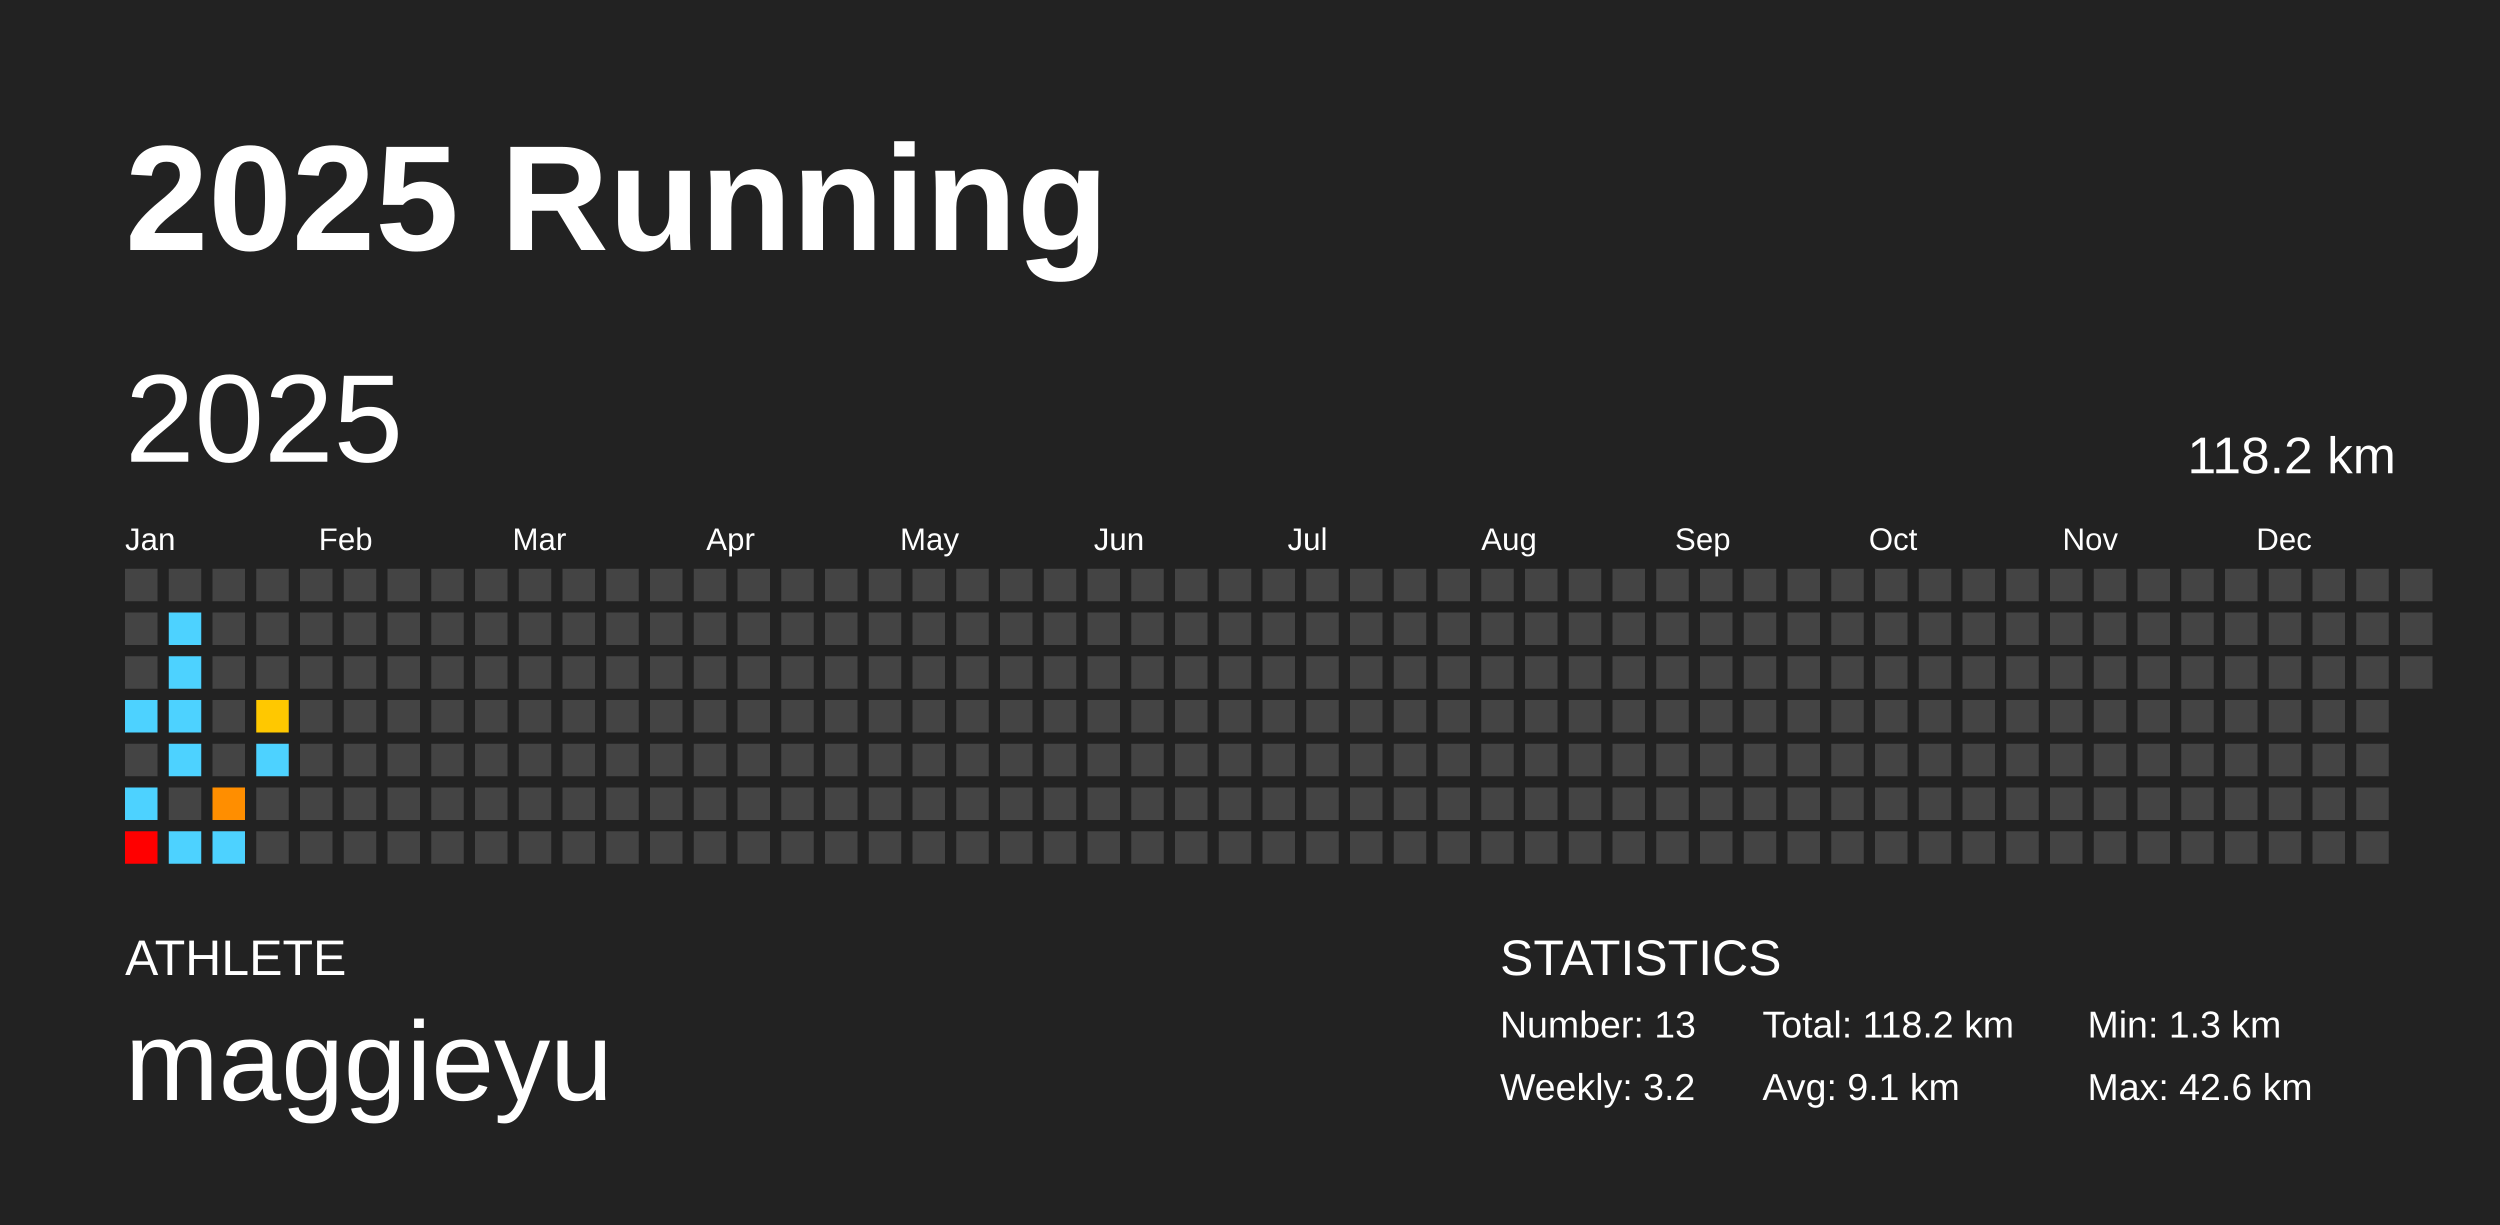
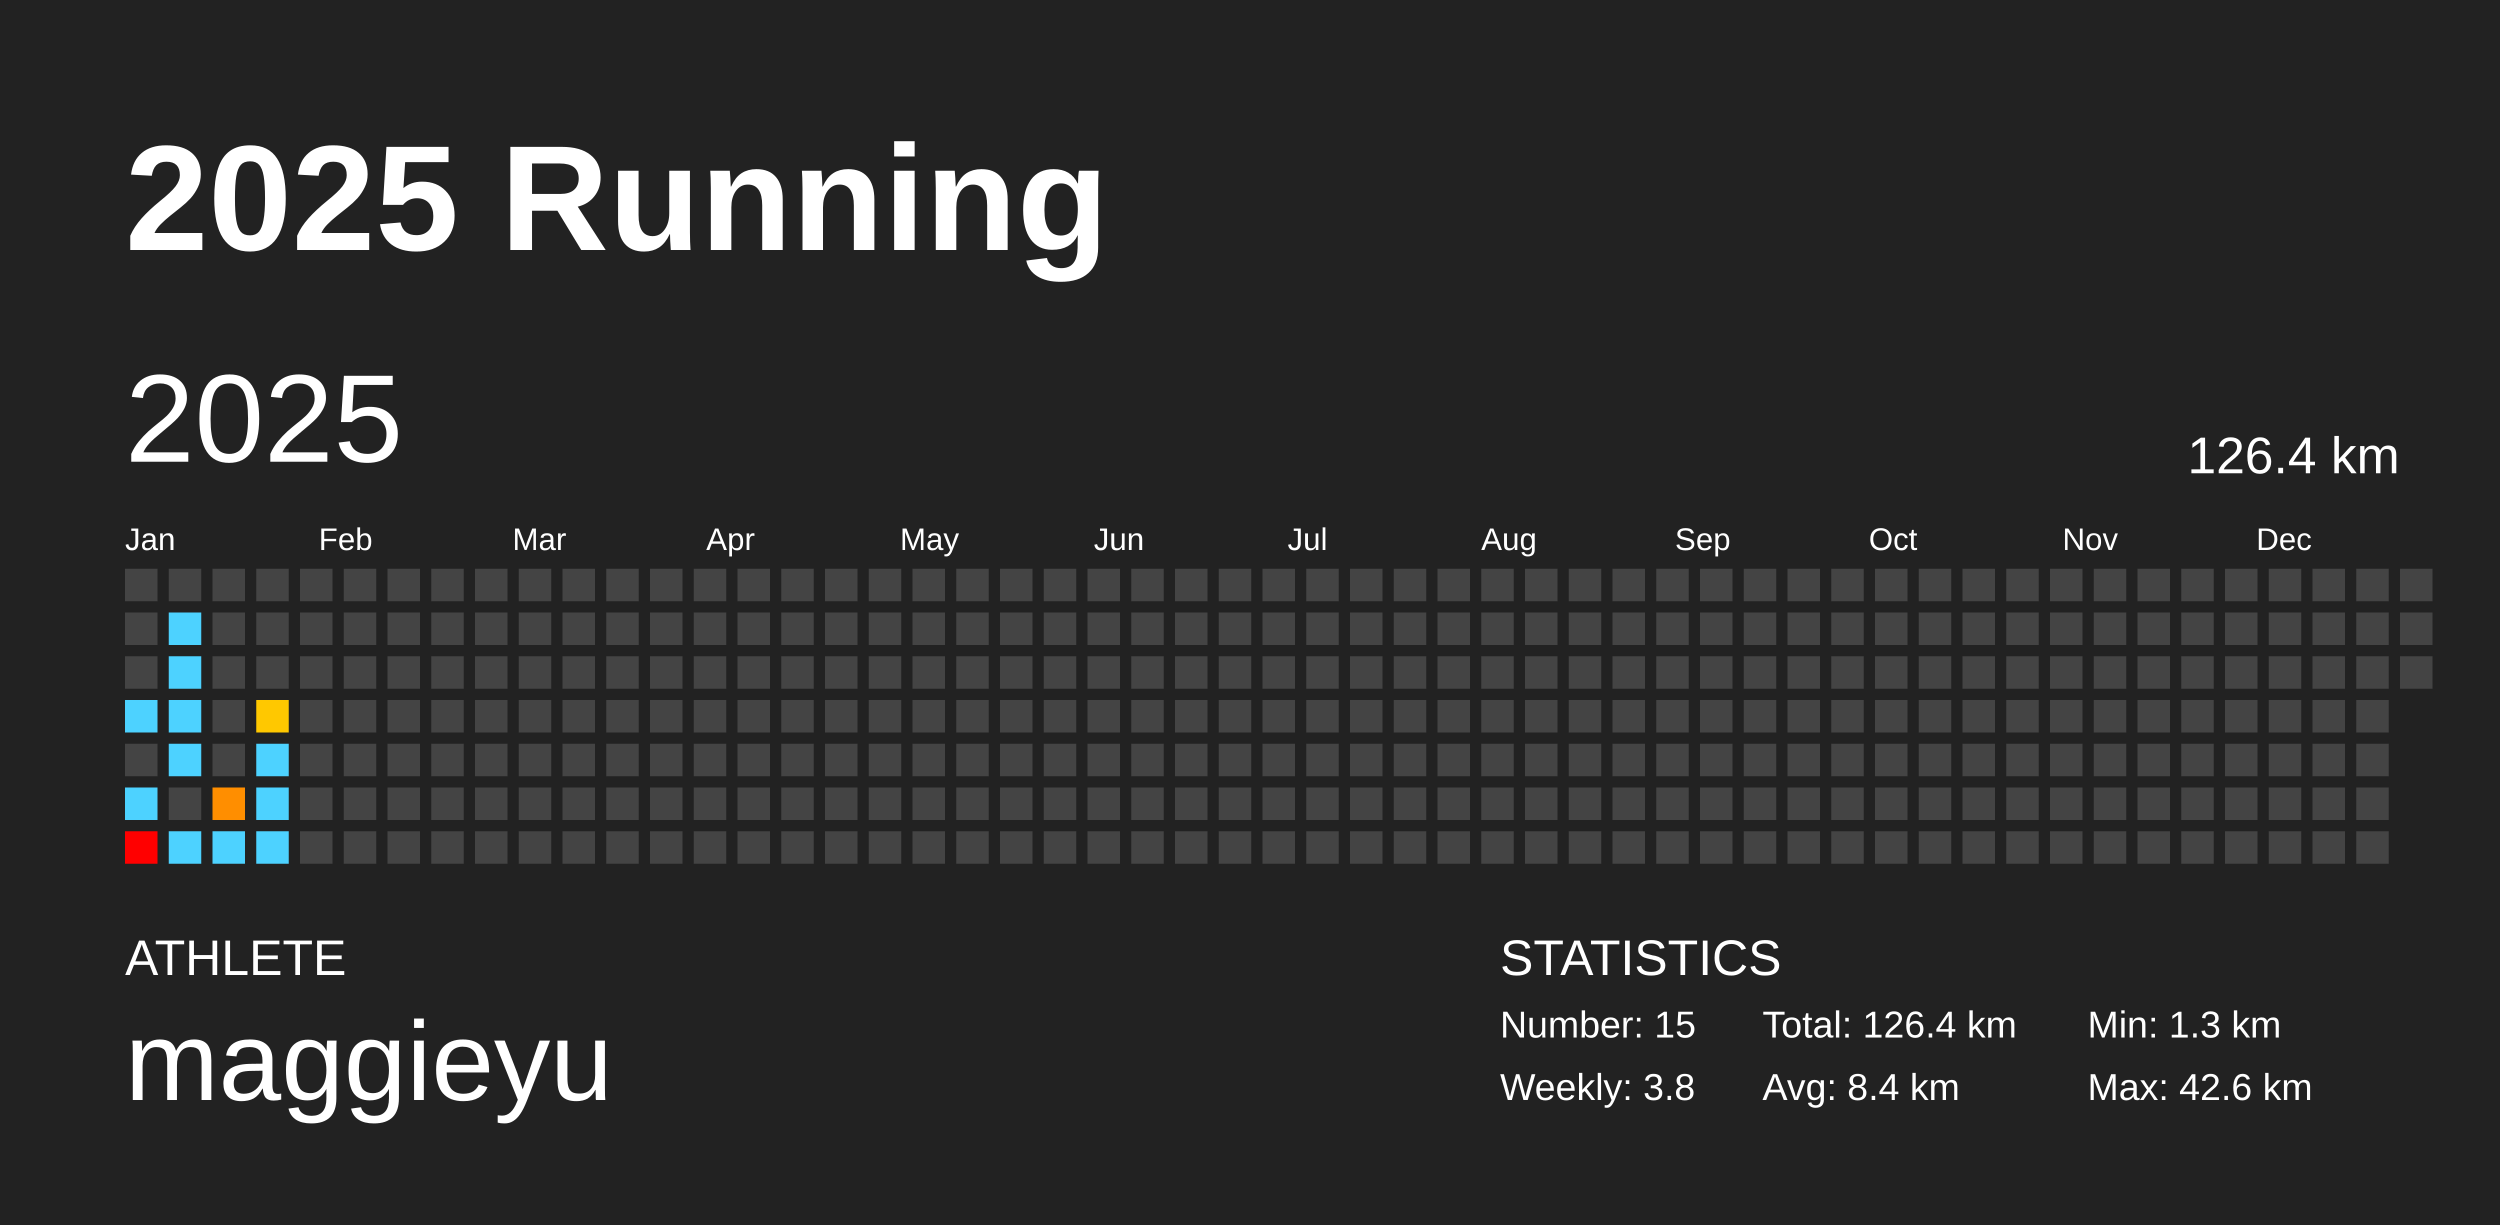
<svg xmlns="http://www.w3.org/2000/svg" baseProfile="full" height="98mm" version="1.1" viewBox="0,0,200,98" width="200mm">
  <defs />
  <rect fill="#222222" height="98" width="200" x="0" y="0" />
  <text fill="#FFFFFF" style="font-size:12px; font-family:Arial; font-weight:bold;" x="10" y="20">2025 Running</text>
  <text fill="#FFFFFF" style="font-size:4px; font-family:Arial" x="10" y="78">ATHLETE</text>
  <text fill="#FFFFFF" style="font-size:9px; font-family:Arial" x="10" y="88">maggieyu</text>
  <text fill="#FFFFFF" style="font-size:4px; font-family:Arial" x="120" y="78">STATISTICS</text>
-   <text fill="#FFFFFF" style="font-size:3px; font-family:Arial" x="120" y="83">Number: 13</text>
-   <text fill="#FFFFFF" style="font-size:3px; font-family:Arial" x="120" y="88">Weekly: 3.2</text>
-   <text fill="#FFFFFF" style="font-size:3px; font-family:Arial" x="141" y="83">Total: 118.2 km</text>
-   <text fill="#FFFFFF" style="font-size:3px; font-family:Arial" x="141" y="88">Avg: 9.1 km</text>
+   <text fill="#FFFFFF" style="font-size:3px; font-family:Arial" x="120" y="83">Number: 15</text>
+   <text fill="#FFFFFF" style="font-size:3px; font-family:Arial" x="120" y="88">Weekly: 3.8</text>
+   <text fill="#FFFFFF" style="font-size:3px; font-family:Arial" x="141" y="83">Total: 126.4 km</text>
+   <text fill="#FFFFFF" style="font-size:3px; font-family:Arial" x="141" y="88">Avg: 8.4 km</text>
  <text fill="#FFFFFF" style="font-size:3px; font-family:Arial" x="167" y="83">Min: 1.3 km</text>
  <text fill="#FFFFFF" style="font-size:3px; font-family:Arial" x="167" y="88">Max: 42.6 km</text>
  <text dominant-baseline="hanging" fill="#FFFFFF" style="font-size:10.0px; font-family:Arial;" x="10" y="30">2025</text>
-   <text dominant-baseline="hanging" fill="#FFFFFF" style="font-size:4.125px; font-family:Arial;" x="175" y="35">118.2 km</text>
+   <text dominant-baseline="hanging" fill="#FFFFFF" style="font-size:4.125px; font-family:Arial;" x="175" y="35">126.4 km</text>
  <text fill="#FFFFFF" style="font-size:2.5px; font-family:Arial" x="10.0" y="44">Jan</text>
  <text fill="#FFFFFF" style="font-size:2.5px; font-family:Arial" x="25.5" y="44">Feb</text>
  <text fill="#FFFFFF" style="font-size:2.5px; font-family:Arial" x="41.0" y="44">Mar</text>
  <text fill="#FFFFFF" style="font-size:2.5px; font-family:Arial" x="56.5" y="44">Apr</text>
  <text fill="#FFFFFF" style="font-size:2.5px; font-family:Arial" x="72.0" y="44">May</text>
  <text fill="#FFFFFF" style="font-size:2.5px; font-family:Arial" x="87.5" y="44">Jun</text>
  <text fill="#FFFFFF" style="font-size:2.5px; font-family:Arial" x="103.0" y="44">Jul</text>
  <text fill="#FFFFFF" style="font-size:2.5px; font-family:Arial" x="118.5" y="44">Aug</text>
  <text fill="#FFFFFF" style="font-size:2.5px; font-family:Arial" x="134.0" y="44">Sep</text>
  <text fill="#FFFFFF" style="font-size:2.5px; font-family:Arial" x="149.5" y="44">Oct</text>
  <text fill="#FFFFFF" style="font-size:2.5px; font-family:Arial" x="165.0" y="44">Nov</text>
  <text fill="#FFFFFF" style="font-size:2.5px; font-family:Arial" x="180.5" y="44">Dec</text>
  <rect fill="#444444" height="2.6" width="2.6" x="10.0" y="45.5" />
  <rect fill="#444444" height="2.6" width="2.6" x="10.0" y="49.0" />
  <rect fill="#444444" height="2.6" width="2.6" x="10.0" y="52.5" />
  <rect fill="#4dd2ff" height="2.6" width="2.6" x="10.0" y="56.0" />
  <rect fill="#444444" height="2.6" width="2.6" x="10.0" y="59.5" />
  <rect fill="#4dd2ff" height="2.6" width="2.6" x="10.0" y="63.0" />
  <rect fill="red" height="2.6" width="2.6" x="10.0" y="66.5" />
  <rect fill="#444444" height="2.6" width="2.6" x="13.5" y="45.5" />
  <rect fill="#4dd2ff" height="2.6" width="2.6" x="13.5" y="49.0" />
  <rect fill="#4dd2ff" height="2.6" width="2.6" x="13.5" y="52.5" />
  <rect fill="#4dd2ff" height="2.6" width="2.6" x="13.5" y="56.0" />
  <rect fill="#4dd2ff" height="2.6" width="2.6" x="13.5" y="59.5" />
  <rect fill="#444444" height="2.6" width="2.6" x="13.5" y="63.0" />
  <rect fill="#4dd2ff" height="2.6" width="2.6" x="13.5" y="66.5" />
  <rect fill="#444444" height="2.6" width="2.6" x="17.0" y="45.5" />
  <rect fill="#444444" height="2.6" width="2.6" x="17.0" y="49.0" />
  <rect fill="#444444" height="2.6" width="2.6" x="17.0" y="52.5" />
  <rect fill="#444444" height="2.6" width="2.6" x="17.0" y="56.0" />
  <rect fill="#444444" height="2.6" width="2.6" x="17.0" y="59.5" />
  <rect fill="#ff8e00" height="2.6" width="2.6" x="17.0" y="63.0" />
  <rect fill="#4dd2ff" height="2.6" width="2.6" x="17.0" y="66.5" />
  <rect fill="#444444" height="2.6" width="2.6" x="20.5" y="45.5" />
  <rect fill="#444444" height="2.6" width="2.6" x="20.5" y="49.0" />
  <rect fill="#444444" height="2.6" width="2.6" x="20.5" y="52.5" />
  <rect fill="#ffc800" height="2.6" width="2.6" x="20.5" y="56.0" />
  <rect fill="#4dd2ff" height="2.6" width="2.6" x="20.5" y="59.5" />
-   <rect fill="#444444" height="2.6" width="2.6" x="20.5" y="63.0" />
-   <rect fill="#444444" height="2.6" width="2.6" x="20.5" y="66.5" />
+   <rect fill="#4dd2ff" height="2.6" width="2.6" x="20.5" y="63.0" />
+   <rect fill="#4dd2ff" height="2.6" width="2.6" x="20.5" y="66.5" />
  <rect fill="#444444" height="2.6" width="2.6" x="24.0" y="45.5" />
  <rect fill="#444444" height="2.6" width="2.6" x="24.0" y="49.0" />
  <rect fill="#444444" height="2.6" width="2.6" x="24.0" y="52.5" />
  <rect fill="#444444" height="2.6" width="2.6" x="24.0" y="56.0" />
  <rect fill="#444444" height="2.6" width="2.6" x="24.0" y="59.5" />
  <rect fill="#444444" height="2.6" width="2.6" x="24.0" y="63.0" />
  <rect fill="#444444" height="2.6" width="2.6" x="24.0" y="66.5" />
  <rect fill="#444444" height="2.6" width="2.6" x="27.5" y="45.5" />
  <rect fill="#444444" height="2.6" width="2.6" x="27.5" y="49.0" />
  <rect fill="#444444" height="2.6" width="2.6" x="27.5" y="52.5" />
  <rect fill="#444444" height="2.6" width="2.6" x="27.5" y="56.0" />
  <rect fill="#444444" height="2.6" width="2.6" x="27.5" y="59.5" />
  <rect fill="#444444" height="2.6" width="2.6" x="27.5" y="63.0" />
  <rect fill="#444444" height="2.6" width="2.6" x="27.5" y="66.5" />
  <rect fill="#444444" height="2.6" width="2.6" x="31.0" y="45.5" />
  <rect fill="#444444" height="2.6" width="2.6" x="31.0" y="49.0" />
  <rect fill="#444444" height="2.6" width="2.6" x="31.0" y="52.5" />
  <rect fill="#444444" height="2.6" width="2.6" x="31.0" y="56.0" />
  <rect fill="#444444" height="2.6" width="2.6" x="31.0" y="59.5" />
  <rect fill="#444444" height="2.6" width="2.6" x="31.0" y="63.0" />
  <rect fill="#444444" height="2.6" width="2.6" x="31.0" y="66.5" />
  <rect fill="#444444" height="2.6" width="2.6" x="34.5" y="45.5" />
  <rect fill="#444444" height="2.6" width="2.6" x="34.5" y="49.0" />
  <rect fill="#444444" height="2.6" width="2.6" x="34.5" y="52.5" />
  <rect fill="#444444" height="2.6" width="2.6" x="34.5" y="56.0" />
  <rect fill="#444444" height="2.6" width="2.6" x="34.5" y="59.5" />
  <rect fill="#444444" height="2.6" width="2.6" x="34.5" y="63.0" />
  <rect fill="#444444" height="2.6" width="2.6" x="34.5" y="66.5" />
  <rect fill="#444444" height="2.6" width="2.6" x="38.0" y="45.5" />
  <rect fill="#444444" height="2.6" width="2.6" x="38.0" y="49.0" />
  <rect fill="#444444" height="2.6" width="2.6" x="38.0" y="52.5" />
  <rect fill="#444444" height="2.6" width="2.6" x="38.0" y="56.0" />
  <rect fill="#444444" height="2.6" width="2.6" x="38.0" y="59.5" />
  <rect fill="#444444" height="2.6" width="2.6" x="38.0" y="63.0" />
  <rect fill="#444444" height="2.6" width="2.6" x="38.0" y="66.5" />
  <rect fill="#444444" height="2.6" width="2.6" x="41.5" y="45.5" />
  <rect fill="#444444" height="2.6" width="2.6" x="41.5" y="49.0" />
  <rect fill="#444444" height="2.6" width="2.6" x="41.5" y="52.5" />
  <rect fill="#444444" height="2.6" width="2.6" x="41.5" y="56.0" />
  <rect fill="#444444" height="2.6" width="2.6" x="41.5" y="59.5" />
  <rect fill="#444444" height="2.6" width="2.6" x="41.5" y="63.0" />
  <rect fill="#444444" height="2.6" width="2.6" x="41.5" y="66.5" />
  <rect fill="#444444" height="2.6" width="2.6" x="45.0" y="45.5" />
  <rect fill="#444444" height="2.6" width="2.6" x="45.0" y="49.0" />
  <rect fill="#444444" height="2.6" width="2.6" x="45.0" y="52.5" />
  <rect fill="#444444" height="2.6" width="2.6" x="45.0" y="56.0" />
  <rect fill="#444444" height="2.6" width="2.6" x="45.0" y="59.5" />
  <rect fill="#444444" height="2.6" width="2.6" x="45.0" y="63.0" />
  <rect fill="#444444" height="2.6" width="2.6" x="45.0" y="66.5" />
  <rect fill="#444444" height="2.6" width="2.6" x="48.5" y="45.5" />
  <rect fill="#444444" height="2.6" width="2.6" x="48.5" y="49.0" />
  <rect fill="#444444" height="2.6" width="2.6" x="48.5" y="52.5" />
  <rect fill="#444444" height="2.6" width="2.6" x="48.5" y="56.0" />
  <rect fill="#444444" height="2.6" width="2.6" x="48.5" y="59.5" />
  <rect fill="#444444" height="2.6" width="2.6" x="48.5" y="63.0" />
  <rect fill="#444444" height="2.6" width="2.6" x="48.5" y="66.5" />
  <rect fill="#444444" height="2.6" width="2.6" x="52.0" y="45.5" />
  <rect fill="#444444" height="2.6" width="2.6" x="52.0" y="49.0" />
  <rect fill="#444444" height="2.6" width="2.6" x="52.0" y="52.5" />
  <rect fill="#444444" height="2.6" width="2.6" x="52.0" y="56.0" />
  <rect fill="#444444" height="2.6" width="2.6" x="52.0" y="59.5" />
  <rect fill="#444444" height="2.6" width="2.6" x="52.0" y="63.0" />
  <rect fill="#444444" height="2.6" width="2.6" x="52.0" y="66.5" />
  <rect fill="#444444" height="2.6" width="2.6" x="55.5" y="45.5" />
  <rect fill="#444444" height="2.6" width="2.6" x="55.5" y="49.0" />
  <rect fill="#444444" height="2.6" width="2.6" x="55.5" y="52.5" />
  <rect fill="#444444" height="2.6" width="2.6" x="55.5" y="56.0" />
  <rect fill="#444444" height="2.6" width="2.6" x="55.5" y="59.5" />
  <rect fill="#444444" height="2.6" width="2.6" x="55.5" y="63.0" />
  <rect fill="#444444" height="2.6" width="2.6" x="55.5" y="66.5" />
  <rect fill="#444444" height="2.6" width="2.6" x="59.0" y="45.5" />
  <rect fill="#444444" height="2.6" width="2.6" x="59.0" y="49.0" />
  <rect fill="#444444" height="2.6" width="2.6" x="59.0" y="52.5" />
  <rect fill="#444444" height="2.6" width="2.6" x="59.0" y="56.0" />
  <rect fill="#444444" height="2.6" width="2.6" x="59.0" y="59.5" />
  <rect fill="#444444" height="2.6" width="2.6" x="59.0" y="63.0" />
  <rect fill="#444444" height="2.6" width="2.6" x="59.0" y="66.5" />
  <rect fill="#444444" height="2.6" width="2.6" x="62.5" y="45.5" />
  <rect fill="#444444" height="2.6" width="2.6" x="62.5" y="49.0" />
  <rect fill="#444444" height="2.6" width="2.6" x="62.5" y="52.5" />
  <rect fill="#444444" height="2.6" width="2.6" x="62.5" y="56.0" />
  <rect fill="#444444" height="2.6" width="2.6" x="62.5" y="59.5" />
  <rect fill="#444444" height="2.6" width="2.6" x="62.5" y="63.0" />
  <rect fill="#444444" height="2.6" width="2.6" x="62.5" y="66.5" />
  <rect fill="#444444" height="2.6" width="2.6" x="66.0" y="45.5" />
  <rect fill="#444444" height="2.6" width="2.6" x="66.0" y="49.0" />
  <rect fill="#444444" height="2.6" width="2.6" x="66.0" y="52.5" />
  <rect fill="#444444" height="2.6" width="2.6" x="66.0" y="56.0" />
  <rect fill="#444444" height="2.6" width="2.6" x="66.0" y="59.5" />
  <rect fill="#444444" height="2.6" width="2.6" x="66.0" y="63.0" />
  <rect fill="#444444" height="2.6" width="2.6" x="66.0" y="66.5" />
  <rect fill="#444444" height="2.6" width="2.6" x="69.5" y="45.5" />
  <rect fill="#444444" height="2.6" width="2.6" x="69.5" y="49.0" />
  <rect fill="#444444" height="2.6" width="2.6" x="69.5" y="52.5" />
  <rect fill="#444444" height="2.6" width="2.6" x="69.5" y="56.0" />
  <rect fill="#444444" height="2.6" width="2.6" x="69.5" y="59.5" />
  <rect fill="#444444" height="2.6" width="2.6" x="69.5" y="63.0" />
  <rect fill="#444444" height="2.6" width="2.6" x="69.5" y="66.5" />
  <rect fill="#444444" height="2.6" width="2.6" x="73.0" y="45.5" />
  <rect fill="#444444" height="2.6" width="2.6" x="73.0" y="49.0" />
  <rect fill="#444444" height="2.6" width="2.6" x="73.0" y="52.5" />
  <rect fill="#444444" height="2.6" width="2.6" x="73.0" y="56.0" />
  <rect fill="#444444" height="2.6" width="2.6" x="73.0" y="59.5" />
  <rect fill="#444444" height="2.6" width="2.6" x="73.0" y="63.0" />
  <rect fill="#444444" height="2.6" width="2.6" x="73.0" y="66.5" />
  <rect fill="#444444" height="2.6" width="2.6" x="76.5" y="45.5" />
  <rect fill="#444444" height="2.6" width="2.6" x="76.5" y="49.0" />
  <rect fill="#444444" height="2.6" width="2.6" x="76.5" y="52.5" />
  <rect fill="#444444" height="2.6" width="2.6" x="76.5" y="56.0" />
  <rect fill="#444444" height="2.6" width="2.6" x="76.5" y="59.5" />
  <rect fill="#444444" height="2.6" width="2.6" x="76.5" y="63.0" />
  <rect fill="#444444" height="2.6" width="2.6" x="76.5" y="66.5" />
  <rect fill="#444444" height="2.6" width="2.6" x="80.0" y="45.5" />
  <rect fill="#444444" height="2.6" width="2.6" x="80.0" y="49.0" />
  <rect fill="#444444" height="2.6" width="2.6" x="80.0" y="52.5" />
  <rect fill="#444444" height="2.6" width="2.6" x="80.0" y="56.0" />
  <rect fill="#444444" height="2.6" width="2.6" x="80.0" y="59.5" />
  <rect fill="#444444" height="2.6" width="2.6" x="80.0" y="63.0" />
  <rect fill="#444444" height="2.6" width="2.6" x="80.0" y="66.5" />
  <rect fill="#444444" height="2.6" width="2.6" x="83.5" y="45.5" />
  <rect fill="#444444" height="2.6" width="2.6" x="83.5" y="49.0" />
  <rect fill="#444444" height="2.6" width="2.6" x="83.5" y="52.5" />
  <rect fill="#444444" height="2.6" width="2.6" x="83.5" y="56.0" />
  <rect fill="#444444" height="2.6" width="2.6" x="83.5" y="59.5" />
  <rect fill="#444444" height="2.6" width="2.6" x="83.5" y="63.0" />
  <rect fill="#444444" height="2.6" width="2.6" x="83.5" y="66.5" />
  <rect fill="#444444" height="2.6" width="2.6" x="87.0" y="45.5" />
  <rect fill="#444444" height="2.6" width="2.6" x="87.0" y="49.0" />
  <rect fill="#444444" height="2.6" width="2.6" x="87.0" y="52.5" />
  <rect fill="#444444" height="2.6" width="2.6" x="87.0" y="56.0" />
  <rect fill="#444444" height="2.6" width="2.6" x="87.0" y="59.5" />
  <rect fill="#444444" height="2.6" width="2.6" x="87.0" y="63.0" />
  <rect fill="#444444" height="2.6" width="2.6" x="87.0" y="66.5" />
  <rect fill="#444444" height="2.6" width="2.6" x="90.5" y="45.5" />
  <rect fill="#444444" height="2.6" width="2.6" x="90.5" y="49.0" />
  <rect fill="#444444" height="2.6" width="2.6" x="90.5" y="52.5" />
  <rect fill="#444444" height="2.6" width="2.6" x="90.5" y="56.0" />
  <rect fill="#444444" height="2.6" width="2.6" x="90.5" y="59.5" />
  <rect fill="#444444" height="2.6" width="2.6" x="90.5" y="63.0" />
  <rect fill="#444444" height="2.6" width="2.6" x="90.5" y="66.5" />
  <rect fill="#444444" height="2.6" width="2.6" x="94.0" y="45.5" />
  <rect fill="#444444" height="2.6" width="2.6" x="94.0" y="49.0" />
  <rect fill="#444444" height="2.6" width="2.6" x="94.0" y="52.5" />
  <rect fill="#444444" height="2.6" width="2.6" x="94.0" y="56.0" />
  <rect fill="#444444" height="2.6" width="2.6" x="94.0" y="59.5" />
  <rect fill="#444444" height="2.6" width="2.6" x="94.0" y="63.0" />
  <rect fill="#444444" height="2.6" width="2.6" x="94.0" y="66.5" />
  <rect fill="#444444" height="2.6" width="2.6" x="97.5" y="45.5" />
  <rect fill="#444444" height="2.6" width="2.6" x="97.5" y="49.0" />
  <rect fill="#444444" height="2.6" width="2.6" x="97.5" y="52.5" />
  <rect fill="#444444" height="2.6" width="2.6" x="97.5" y="56.0" />
  <rect fill="#444444" height="2.6" width="2.6" x="97.5" y="59.5" />
  <rect fill="#444444" height="2.6" width="2.6" x="97.5" y="63.0" />
  <rect fill="#444444" height="2.6" width="2.6" x="97.5" y="66.5" />
  <rect fill="#444444" height="2.6" width="2.6" x="101.0" y="45.5" />
  <rect fill="#444444" height="2.6" width="2.6" x="101.0" y="49.0" />
  <rect fill="#444444" height="2.6" width="2.6" x="101.0" y="52.5" />
  <rect fill="#444444" height="2.6" width="2.6" x="101.0" y="56.0" />
  <rect fill="#444444" height="2.6" width="2.6" x="101.0" y="59.5" />
  <rect fill="#444444" height="2.6" width="2.6" x="101.0" y="63.0" />
  <rect fill="#444444" height="2.6" width="2.6" x="101.0" y="66.5" />
  <rect fill="#444444" height="2.6" width="2.6" x="104.5" y="45.5" />
  <rect fill="#444444" height="2.6" width="2.6" x="104.5" y="49.0" />
  <rect fill="#444444" height="2.6" width="2.6" x="104.5" y="52.5" />
  <rect fill="#444444" height="2.6" width="2.6" x="104.5" y="56.0" />
  <rect fill="#444444" height="2.6" width="2.6" x="104.5" y="59.5" />
  <rect fill="#444444" height="2.6" width="2.6" x="104.5" y="63.0" />
  <rect fill="#444444" height="2.6" width="2.6" x="104.5" y="66.5" />
  <rect fill="#444444" height="2.6" width="2.6" x="108.0" y="45.5" />
  <rect fill="#444444" height="2.6" width="2.6" x="108.0" y="49.0" />
  <rect fill="#444444" height="2.6" width="2.6" x="108.0" y="52.5" />
  <rect fill="#444444" height="2.6" width="2.6" x="108.0" y="56.0" />
  <rect fill="#444444" height="2.6" width="2.6" x="108.0" y="59.5" />
  <rect fill="#444444" height="2.6" width="2.6" x="108.0" y="63.0" />
  <rect fill="#444444" height="2.6" width="2.6" x="108.0" y="66.5" />
  <rect fill="#444444" height="2.6" width="2.6" x="111.5" y="45.5" />
  <rect fill="#444444" height="2.6" width="2.6" x="111.5" y="49.0" />
  <rect fill="#444444" height="2.6" width="2.6" x="111.5" y="52.5" />
  <rect fill="#444444" height="2.6" width="2.6" x="111.5" y="56.0" />
  <rect fill="#444444" height="2.6" width="2.6" x="111.5" y="59.5" />
  <rect fill="#444444" height="2.6" width="2.6" x="111.5" y="63.0" />
  <rect fill="#444444" height="2.6" width="2.6" x="111.5" y="66.5" />
  <rect fill="#444444" height="2.6" width="2.6" x="115.0" y="45.5" />
  <rect fill="#444444" height="2.6" width="2.6" x="115.0" y="49.0" />
  <rect fill="#444444" height="2.6" width="2.6" x="115.0" y="52.5" />
  <rect fill="#444444" height="2.6" width="2.6" x="115.0" y="56.0" />
  <rect fill="#444444" height="2.6" width="2.6" x="115.0" y="59.5" />
  <rect fill="#444444" height="2.6" width="2.6" x="115.0" y="63.0" />
  <rect fill="#444444" height="2.6" width="2.6" x="115.0" y="66.5" />
  <rect fill="#444444" height="2.6" width="2.6" x="118.5" y="45.5" />
  <rect fill="#444444" height="2.6" width="2.6" x="118.5" y="49.0" />
  <rect fill="#444444" height="2.6" width="2.6" x="118.5" y="52.5" />
  <rect fill="#444444" height="2.6" width="2.6" x="118.5" y="56.0" />
  <rect fill="#444444" height="2.6" width="2.6" x="118.5" y="59.5" />
  <rect fill="#444444" height="2.6" width="2.6" x="118.5" y="63.0" />
  <rect fill="#444444" height="2.6" width="2.6" x="118.5" y="66.5" />
  <rect fill="#444444" height="2.6" width="2.6" x="122.0" y="45.5" />
  <rect fill="#444444" height="2.6" width="2.6" x="122.0" y="49.0" />
  <rect fill="#444444" height="2.6" width="2.6" x="122.0" y="52.5" />
  <rect fill="#444444" height="2.6" width="2.6" x="122.0" y="56.0" />
  <rect fill="#444444" height="2.6" width="2.6" x="122.0" y="59.5" />
  <rect fill="#444444" height="2.6" width="2.6" x="122.0" y="63.0" />
  <rect fill="#444444" height="2.6" width="2.6" x="122.0" y="66.5" />
  <rect fill="#444444" height="2.6" width="2.6" x="125.5" y="45.5" />
  <rect fill="#444444" height="2.6" width="2.6" x="125.5" y="49.0" />
  <rect fill="#444444" height="2.6" width="2.6" x="125.5" y="52.5" />
  <rect fill="#444444" height="2.6" width="2.6" x="125.5" y="56.0" />
  <rect fill="#444444" height="2.6" width="2.6" x="125.5" y="59.5" />
  <rect fill="#444444" height="2.6" width="2.6" x="125.5" y="63.0" />
  <rect fill="#444444" height="2.6" width="2.6" x="125.5" y="66.5" />
  <rect fill="#444444" height="2.6" width="2.6" x="129.0" y="45.5" />
  <rect fill="#444444" height="2.6" width="2.6" x="129.0" y="49.0" />
  <rect fill="#444444" height="2.6" width="2.6" x="129.0" y="52.5" />
  <rect fill="#444444" height="2.6" width="2.6" x="129.0" y="56.0" />
  <rect fill="#444444" height="2.6" width="2.6" x="129.0" y="59.5" />
  <rect fill="#444444" height="2.6" width="2.6" x="129.0" y="63.0" />
  <rect fill="#444444" height="2.6" width="2.6" x="129.0" y="66.5" />
  <rect fill="#444444" height="2.6" width="2.6" x="132.5" y="45.5" />
  <rect fill="#444444" height="2.6" width="2.6" x="132.5" y="49.0" />
  <rect fill="#444444" height="2.6" width="2.6" x="132.5" y="52.5" />
  <rect fill="#444444" height="2.6" width="2.6" x="132.5" y="56.0" />
  <rect fill="#444444" height="2.6" width="2.6" x="132.5" y="59.5" />
  <rect fill="#444444" height="2.6" width="2.6" x="132.5" y="63.0" />
  <rect fill="#444444" height="2.6" width="2.6" x="132.5" y="66.5" />
  <rect fill="#444444" height="2.6" width="2.6" x="136.0" y="45.5" />
  <rect fill="#444444" height="2.6" width="2.6" x="136.0" y="49.0" />
  <rect fill="#444444" height="2.6" width="2.6" x="136.0" y="52.5" />
  <rect fill="#444444" height="2.6" width="2.6" x="136.0" y="56.0" />
  <rect fill="#444444" height="2.6" width="2.6" x="136.0" y="59.5" />
  <rect fill="#444444" height="2.6" width="2.6" x="136.0" y="63.0" />
  <rect fill="#444444" height="2.6" width="2.6" x="136.0" y="66.5" />
  <rect fill="#444444" height="2.6" width="2.6" x="139.5" y="45.5" />
  <rect fill="#444444" height="2.6" width="2.6" x="139.5" y="49.0" />
  <rect fill="#444444" height="2.6" width="2.6" x="139.5" y="52.5" />
  <rect fill="#444444" height="2.6" width="2.6" x="139.5" y="56.0" />
  <rect fill="#444444" height="2.6" width="2.6" x="139.5" y="59.5" />
  <rect fill="#444444" height="2.6" width="2.6" x="139.5" y="63.0" />
  <rect fill="#444444" height="2.6" width="2.6" x="139.5" y="66.5" />
  <rect fill="#444444" height="2.6" width="2.6" x="143.0" y="45.5" />
  <rect fill="#444444" height="2.6" width="2.6" x="143.0" y="49.0" />
  <rect fill="#444444" height="2.6" width="2.6" x="143.0" y="52.5" />
  <rect fill="#444444" height="2.6" width="2.6" x="143.0" y="56.0" />
  <rect fill="#444444" height="2.6" width="2.6" x="143.0" y="59.5" />
  <rect fill="#444444" height="2.6" width="2.6" x="143.0" y="63.0" />
  <rect fill="#444444" height="2.6" width="2.6" x="143.0" y="66.5" />
  <rect fill="#444444" height="2.6" width="2.6" x="146.5" y="45.5" />
  <rect fill="#444444" height="2.6" width="2.6" x="146.5" y="49.0" />
  <rect fill="#444444" height="2.6" width="2.6" x="146.5" y="52.5" />
  <rect fill="#444444" height="2.6" width="2.6" x="146.5" y="56.0" />
  <rect fill="#444444" height="2.6" width="2.6" x="146.5" y="59.5" />
  <rect fill="#444444" height="2.6" width="2.6" x="146.5" y="63.0" />
  <rect fill="#444444" height="2.6" width="2.6" x="146.5" y="66.5" />
  <rect fill="#444444" height="2.6" width="2.6" x="150.0" y="45.5" />
  <rect fill="#444444" height="2.6" width="2.6" x="150.0" y="49.0" />
  <rect fill="#444444" height="2.6" width="2.6" x="150.0" y="52.5" />
  <rect fill="#444444" height="2.6" width="2.6" x="150.0" y="56.0" />
  <rect fill="#444444" height="2.6" width="2.6" x="150.0" y="59.5" />
  <rect fill="#444444" height="2.6" width="2.6" x="150.0" y="63.0" />
  <rect fill="#444444" height="2.6" width="2.6" x="150.0" y="66.5" />
  <rect fill="#444444" height="2.6" width="2.6" x="153.5" y="45.5" />
  <rect fill="#444444" height="2.6" width="2.6" x="153.5" y="49.0" />
  <rect fill="#444444" height="2.6" width="2.6" x="153.5" y="52.5" />
  <rect fill="#444444" height="2.6" width="2.6" x="153.5" y="56.0" />
  <rect fill="#444444" height="2.6" width="2.6" x="153.5" y="59.5" />
  <rect fill="#444444" height="2.6" width="2.6" x="153.5" y="63.0" />
  <rect fill="#444444" height="2.6" width="2.6" x="153.5" y="66.5" />
  <rect fill="#444444" height="2.6" width="2.6" x="157.0" y="45.5" />
  <rect fill="#444444" height="2.6" width="2.6" x="157.0" y="49.0" />
  <rect fill="#444444" height="2.6" width="2.6" x="157.0" y="52.5" />
  <rect fill="#444444" height="2.6" width="2.6" x="157.0" y="56.0" />
  <rect fill="#444444" height="2.6" width="2.6" x="157.0" y="59.5" />
  <rect fill="#444444" height="2.6" width="2.6" x="157.0" y="63.0" />
  <rect fill="#444444" height="2.6" width="2.6" x="157.0" y="66.5" />
  <rect fill="#444444" height="2.6" width="2.6" x="160.5" y="45.5" />
  <rect fill="#444444" height="2.6" width="2.6" x="160.5" y="49.0" />
  <rect fill="#444444" height="2.6" width="2.6" x="160.5" y="52.5" />
  <rect fill="#444444" height="2.6" width="2.6" x="160.5" y="56.0" />
  <rect fill="#444444" height="2.6" width="2.6" x="160.5" y="59.5" />
  <rect fill="#444444" height="2.6" width="2.6" x="160.5" y="63.0" />
  <rect fill="#444444" height="2.6" width="2.6" x="160.5" y="66.5" />
  <rect fill="#444444" height="2.6" width="2.6" x="164.0" y="45.5" />
  <rect fill="#444444" height="2.6" width="2.6" x="164.0" y="49.0" />
  <rect fill="#444444" height="2.6" width="2.6" x="164.0" y="52.5" />
  <rect fill="#444444" height="2.6" width="2.6" x="164.0" y="56.0" />
  <rect fill="#444444" height="2.6" width="2.6" x="164.0" y="59.5" />
  <rect fill="#444444" height="2.6" width="2.6" x="164.0" y="63.0" />
  <rect fill="#444444" height="2.6" width="2.6" x="164.0" y="66.5" />
  <rect fill="#444444" height="2.6" width="2.6" x="167.5" y="45.5" />
  <rect fill="#444444" height="2.6" width="2.6" x="167.5" y="49.0" />
  <rect fill="#444444" height="2.6" width="2.6" x="167.5" y="52.5" />
  <rect fill="#444444" height="2.6" width="2.6" x="167.5" y="56.0" />
  <rect fill="#444444" height="2.6" width="2.6" x="167.5" y="59.5" />
  <rect fill="#444444" height="2.6" width="2.6" x="167.5" y="63.0" />
  <rect fill="#444444" height="2.6" width="2.6" x="167.5" y="66.5" />
  <rect fill="#444444" height="2.6" width="2.6" x="171.0" y="45.5" />
  <rect fill="#444444" height="2.6" width="2.6" x="171.0" y="49.0" />
  <rect fill="#444444" height="2.6" width="2.6" x="171.0" y="52.5" />
  <rect fill="#444444" height="2.6" width="2.6" x="171.0" y="56.0" />
  <rect fill="#444444" height="2.6" width="2.6" x="171.0" y="59.5" />
  <rect fill="#444444" height="2.6" width="2.6" x="171.0" y="63.0" />
  <rect fill="#444444" height="2.6" width="2.6" x="171.0" y="66.5" />
  <rect fill="#444444" height="2.6" width="2.6" x="174.5" y="45.5" />
  <rect fill="#444444" height="2.6" width="2.6" x="174.5" y="49.0" />
  <rect fill="#444444" height="2.6" width="2.6" x="174.5" y="52.5" />
  <rect fill="#444444" height="2.6" width="2.6" x="174.5" y="56.0" />
  <rect fill="#444444" height="2.6" width="2.6" x="174.5" y="59.5" />
  <rect fill="#444444" height="2.6" width="2.6" x="174.5" y="63.0" />
  <rect fill="#444444" height="2.6" width="2.6" x="174.5" y="66.5" />
  <rect fill="#444444" height="2.6" width="2.6" x="178.0" y="45.5" />
  <rect fill="#444444" height="2.6" width="2.6" x="178.0" y="49.0" />
  <rect fill="#444444" height="2.6" width="2.6" x="178.0" y="52.5" />
  <rect fill="#444444" height="2.6" width="2.6" x="178.0" y="56.0" />
  <rect fill="#444444" height="2.6" width="2.6" x="178.0" y="59.5" />
  <rect fill="#444444" height="2.6" width="2.6" x="178.0" y="63.0" />
  <rect fill="#444444" height="2.6" width="2.6" x="178.0" y="66.5" />
  <rect fill="#444444" height="2.6" width="2.6" x="181.5" y="45.5" />
  <rect fill="#444444" height="2.6" width="2.6" x="181.5" y="49.0" />
  <rect fill="#444444" height="2.6" width="2.6" x="181.5" y="52.5" />
  <rect fill="#444444" height="2.6" width="2.6" x="181.5" y="56.0" />
  <rect fill="#444444" height="2.6" width="2.6" x="181.5" y="59.5" />
  <rect fill="#444444" height="2.6" width="2.6" x="181.5" y="63.0" />
  <rect fill="#444444" height="2.6" width="2.6" x="181.5" y="66.5" />
  <rect fill="#444444" height="2.6" width="2.6" x="185.0" y="45.5" />
  <rect fill="#444444" height="2.6" width="2.6" x="185.0" y="49.0" />
  <rect fill="#444444" height="2.6" width="2.6" x="185.0" y="52.5" />
  <rect fill="#444444" height="2.6" width="2.6" x="185.0" y="56.0" />
  <rect fill="#444444" height="2.6" width="2.6" x="185.0" y="59.5" />
  <rect fill="#444444" height="2.6" width="2.6" x="185.0" y="63.0" />
  <rect fill="#444444" height="2.6" width="2.6" x="185.0" y="66.5" />
  <rect fill="#444444" height="2.6" width="2.6" x="188.5" y="45.5" />
  <rect fill="#444444" height="2.6" width="2.6" x="188.5" y="49.0" />
  <rect fill="#444444" height="2.6" width="2.6" x="188.5" y="52.5" />
  <rect fill="#444444" height="2.6" width="2.6" x="188.5" y="56.0" />
  <rect fill="#444444" height="2.6" width="2.6" x="188.5" y="59.5" />
  <rect fill="#444444" height="2.6" width="2.6" x="188.5" y="63.0" />
  <rect fill="#444444" height="2.6" width="2.6" x="188.5" y="66.5" />
  <rect fill="#444444" height="2.6" width="2.6" x="192.0" y="45.5" />
  <rect fill="#444444" height="2.6" width="2.6" x="192.0" y="49.0" />
  <rect fill="#444444" height="2.6" width="2.6" x="192.0" y="52.5" />
</svg>
